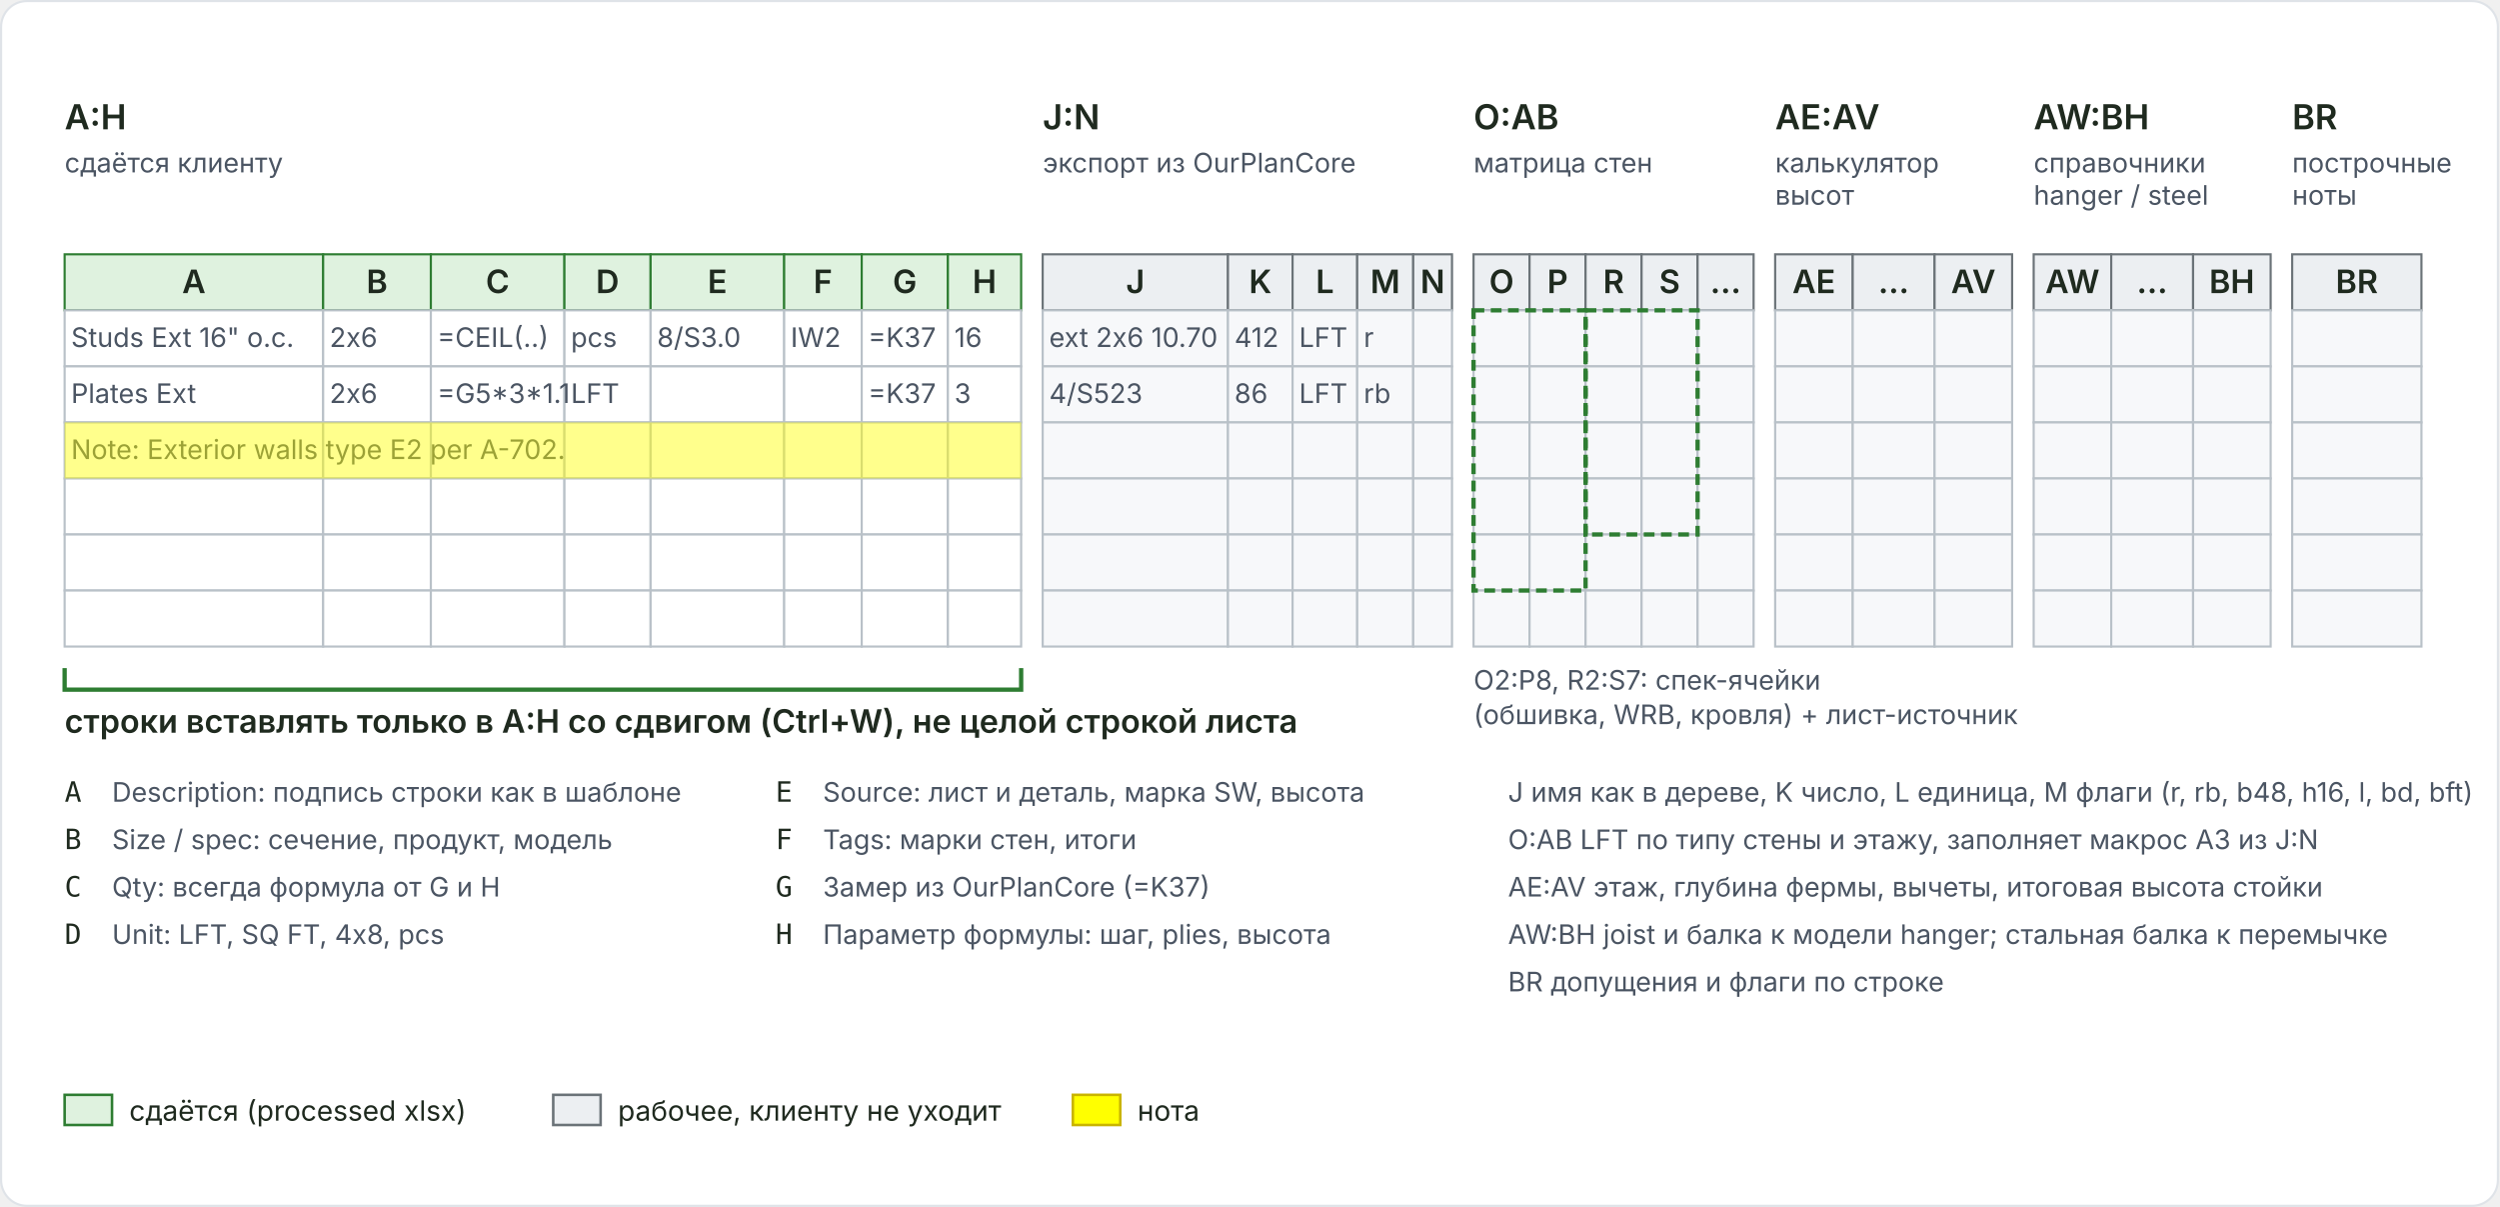
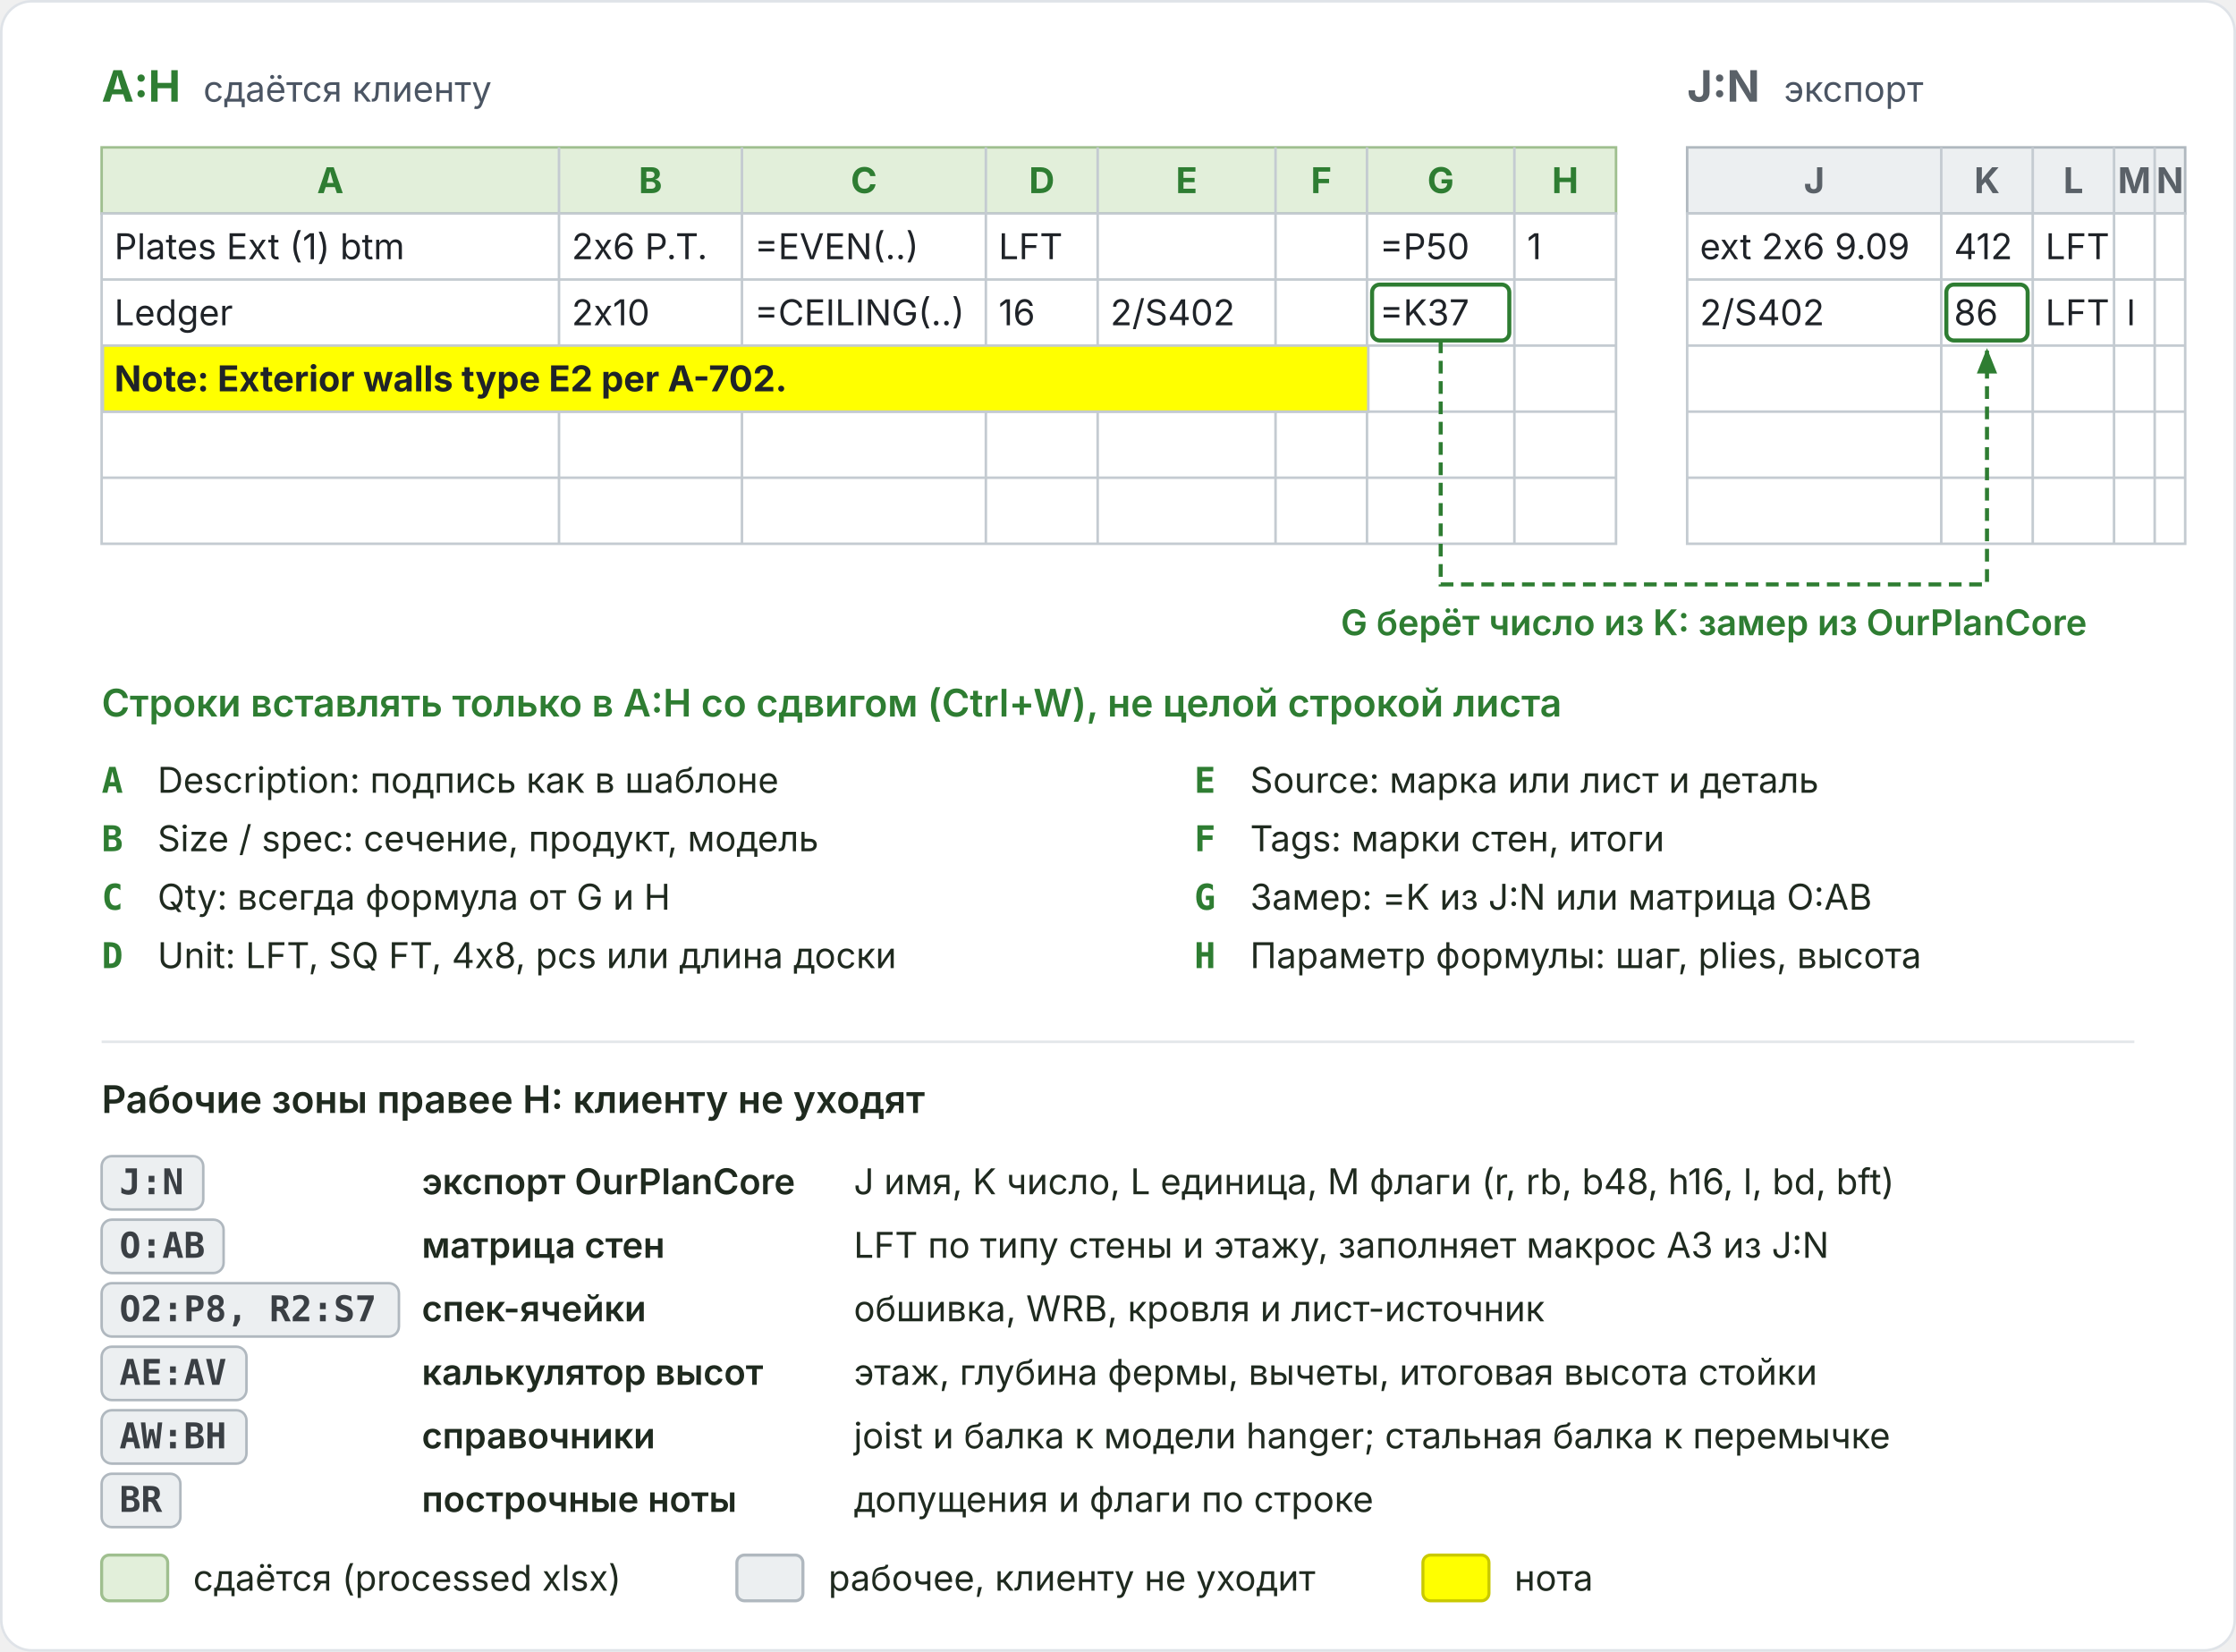
- <svg xmlns="http://www.w3.org/2000/svg" viewBox="0 0 1160 560" role="img" aria-labelledby="t d">
+ <svg xmlns="http://www.w3.org/2000/svg" viewBox="0 0 880 650" role="img" aria-labelledby="t d">
  <defs>
    <marker id="arr" markerWidth="10" markerHeight="10" refX="9" refY="5" orient="auto" markerUnits="userSpaceOnUse">
      <path d="M0,1 L0,9 L10,5 z" fill="#2e7d32" />
    </marker>
-     <marker id="arrInk" markerWidth="10" markerHeight="10" refX="9" refY="5" orient="auto" markerUnits="userSpaceOnUse">
-       <path d="M0,1 L0,9 L10,5 z" fill="#3a3f44" />
-     </marker>
-     <marker id="arrRed" markerWidth="10" markerHeight="10" refX="9" refY="5" orient="auto" markerUnits="userSpaceOnUse">
-       <path d="M0,1 L0,9 L10,5 z" fill="#c62828" />
-     </marker>
-     <marker id="dot" markerWidth="8" markerHeight="8" refX="4" refY="4" markerUnits="userSpaceOnUse">
-       <circle cx="4" cy="4" r="3" fill="#2e7d32" />
-     </marker>
-     <marker id="tick" markerWidth="8" markerHeight="8" refX="4" refY="4" orient="auto" markerUnits="userSpaceOnUse">
-       <path d="M4,0 L4,8" stroke="#3a3f44" stroke-width="1.4" />
-     </marker>
-     <pattern id="wood" width="12" height="12" patternUnits="userSpaceOnUse" patternTransform="rotate(45)">
-       <rect width="12" height="12" fill="#e9d3b0" />
-       <line x1="0" y1="0" x2="0" y2="12" stroke="#8a6a3f" stroke-width="0.9" opacity="0.55" />
-     </pattern>
-     <pattern id="pt" width="12" height="12" patternUnits="userSpaceOnUse" patternTransform="rotate(45)">
-       <rect width="12" height="12" fill="#cfa26a" />
-       <line x1="0" y1="0" x2="0" y2="12" stroke="#6c4b2a" stroke-width="1" opacity="0.6" />
-     </pattern>
-     <pattern id="conc" width="10" height="10" patternUnits="userSpaceOnUse">
-       <rect width="10" height="10" fill="#cfd4d8" />
-       <circle cx="2.5" cy="2.5" r="1" fill="#6b7378" opacity="0.7" />
-       <circle cx="7" cy="6.5" r="1" fill="#6b7378" opacity="0.7" />
-     </pattern>
-     <pattern id="sheath" width="7" height="7" patternUnits="userSpaceOnUse">
-       <rect width="7" height="7" fill="#c9b27c" />
-       <circle cx="2" cy="2" r="0.8" fill="#7a6a3c" opacity="0.6" />
-       <circle cx="5" cy="5" r="0.8" fill="#7a6a3c" opacity="0.6" />
-     </pattern>
-     <pattern id="batt" width="20" height="16" patternUnits="userSpaceOnUse">
-       <rect width="20" height="16" fill="#fdf6e3" />
-       <path d="M0,8 Q5,0 10,8 T20,8" fill="none" stroke="#caa64a" stroke-width="1.2" />
-     </pattern>
-     <pattern id="rigid" width="8" height="8" patternUnits="userSpaceOnUse">
-       <rect width="8" height="8" fill="#fbe9c6" />
-       <path d="M0,8 L8,0" stroke="#d9a441" stroke-width="0.8" />
-     </pattern>
-     <pattern id="cmu" width="40" height="20" patternUnits="userSpaceOnUse">
-       <rect width="40" height="20" fill="#cfd4d8" />
-       <path d="M0,10 H40 M20,0 V10 M0,10 V20 M40,10 V20" stroke="#6b7378" stroke-width="1" fill="none" />
-     </pattern>
-     <pattern id="gyp" width="6" height="6" patternUnits="userSpaceOnUse">
-       <rect width="6" height="6" fill="#eef0f2" />
-     </pattern>
-     <pattern id="endgrain" width="6" height="6" patternUnits="userSpaceOnUse">
-       <rect width="6" height="6" fill="#e9d3b0" />
-       <path d="M0,3 H6" stroke="#8a6a3f" stroke-width="0.7" opacity="0.5" />
-     </pattern>
-     <pattern id="hatchRed" width="8" height="8" patternUnits="userSpaceOnUse" patternTransform="rotate(45)">
-       <rect width="8" height="8" fill="#fff" />
-       <line x1="0" y1="0" x2="0" y2="8" stroke="#c62828" stroke-width="1.2" opacity="0.6" />
-     </pattern>
-     <pattern id="hatchGrey" width="8" height="8" patternUnits="userSpaceOnUse" patternTransform="rotate(45)">
-       <rect width="8" height="8" fill="#f3f4f6" />
-       <line x1="0" y1="0" x2="0" y2="8" stroke="#9aa4ad" stroke-width="1" opacity="0.8" />
-     </pattern>
    <style>
-       .ln{fill:none;stroke:#3a3f44;stroke-width:1.6;stroke-linejoin:round}
-       .thin{fill:none;stroke:#3a3f44;stroke-width:1.1}
-       .lab{font:600 16px Inter, "Segoe UI", Arial, sans-serif;fill:#1f2a1f}
+       .zone{font:700 17px Inter, "Segoe UI", Arial, sans-serif}
+       .note{font:400 14px Inter, "Segoe UI", Arial, sans-serif;fill:#4b5563}
+       .colh{font:700 14px Inter, "Segoe UI", Arial, sans-serif}
+       .cell{font:400 14px Inter, "Segoe UI", Arial, sans-serif;fill:#1f2328}
+       .cellb{font:700 14px Inter, "Segoe UI", Arial, sans-serif;fill:#1f2328}
+       .green{font:600 14px Inter, "Segoe UI", Arial, sans-serif;fill:#2e7d32}
+       .rule{font:600 15px Inter, "Segoe UI", Arial, sans-serif;fill:#2e7d32}
+       .key{font:700 14px "JetBrains Mono", Consolas, monospace;fill:#2e7d32}
+       .code{font:700 14px "JetBrains Mono", Consolas, monospace;fill:#3a3f44}
+       .ink{font:400 14px Inter, "Segoe UI", Arial, sans-serif;fill:#1f2a1f}
      .lab2{font:600 15px Inter, "Segoe UI", Arial, sans-serif;fill:#1f2a1f}
-       .note{font:400 14px Inter, "Segoe UI", Arial, sans-serif;fill:#4b5563}
-       .small{font:400 12.5px Inter, "Segoe UI", Arial, sans-serif;fill:#4b5563}
-       .mono{font:500 14px "JetBrains Mono", Consolas, monospace;fill:#2e7d32}
-       .mono2{font:500 13px "JetBrains Mono", Consolas, monospace;fill:#1f2a1f}
-       .side{font:700 13px Inter, "Segoe UI", Arial, sans-serif;fill:#8a98a5;letter-spacing:1px}
-       .lead{stroke:#2e7d32;stroke-width:1.5;fill:none;marker-end:url(#arr)}
-       .leadInk{stroke:#3a3f44;stroke-width:1.3;fill:none;marker-end:url(#arrInk)}
-       .leadRed{stroke:#c62828;stroke-width:1.5;fill:none;marker-end:url(#arrRed)}
-       .dim{stroke:#3a3f44;stroke-width:1.1;fill:none;marker-start:url(#tick);marker-end:url(#tick)}
-       .dimt{font:500 13px Inter, "Segoe UI", Arial, sans-serif;fill:#1f2a1f}
-       .numc{fill:#2e7d32;stroke:#fff;stroke-width:1.5}
-       .numt{font:700 13px Inter, "Segoe UI", Arial, sans-serif;fill:#fff;text-anchor:middle}
-       .h{font:700 15px Inter, "Segoe UI", Arial, sans-serif;fill:#1f2a1f}
-       .red{font:600 14px Inter, "Segoe UI", Arial, sans-serif;fill:#c62828}
-       .green{font:600 14px Inter, "Segoe UI", Arial, sans-serif;fill:#2e7d32}
-       .cap{font:400 13px Inter, "Segoe UI", Arial, sans-serif;fill:#1f2a1f}
+       .lab3{font:600 14px Inter, "Segoe UI", Arial, sans-serif;fill:#1f2a1f}
    </style>
  </defs>
-   <rect x="0.5" y="0.5" width="1159" height="559" rx="12" fill="#ffffff" stroke="#dfe3e8" />
-   <text class="lab" x="30" y="60" fill="#2e7d32">A:H</text>
-   <text class="small" x="30" y="80">сдаётся клиенту</text>
-   <rect x="30" y="118" width="120" height="26" fill="#dff2df" stroke="#2e7d32" stroke-width="1" />
-   <text class="lab2" x="90" y="136" text-anchor="middle" fill="#2e7d32">A</text>
-   <rect x="150" y="118" width="50" height="26" fill="#dff2df" stroke="#2e7d32" stroke-width="1" />
-   <text class="lab2" x="175" y="136" text-anchor="middle" fill="#2e7d32">B</text>
-   <rect x="200" y="118" width="62" height="26" fill="#dff2df" stroke="#2e7d32" stroke-width="1" />
-   <text class="lab2" x="231" y="136" text-anchor="middle" fill="#2e7d32">C</text>
-   <rect x="262" y="118" width="40" height="26" fill="#dff2df" stroke="#2e7d32" stroke-width="1" />
-   <text class="lab2" x="282" y="136" text-anchor="middle" fill="#2e7d32">D</text>
-   <rect x="302" y="118" width="62" height="26" fill="#dff2df" stroke="#2e7d32" stroke-width="1" />
-   <text class="lab2" x="333" y="136" text-anchor="middle" fill="#2e7d32">E</text>
-   <rect x="364" y="118" width="36" height="26" fill="#dff2df" stroke="#2e7d32" stroke-width="1" />
-   <text class="lab2" x="382" y="136" text-anchor="middle" fill="#2e7d32">F</text>
-   <rect x="400" y="118" width="40" height="26" fill="#dff2df" stroke="#2e7d32" stroke-width="1" />
-   <text class="lab2" x="420" y="136" text-anchor="middle" fill="#2e7d32">G</text>
-   <rect x="440" y="118" width="34" height="26" fill="#dff2df" stroke="#2e7d32" stroke-width="1" />
-   <text class="lab2" x="457" y="136" text-anchor="middle" fill="#2e7d32">H</text>
-   <rect x="30" y="144" width="120" height="26" fill="#fff" stroke="#b9c1c8" stroke-width="1" />
-   <rect x="150" y="144" width="50" height="26" fill="#fff" stroke="#b9c1c8" stroke-width="1" />
-   <rect x="200" y="144" width="62" height="26" fill="#fff" stroke="#b9c1c8" stroke-width="1" />
-   <rect x="262" y="144" width="40" height="26" fill="#fff" stroke="#b9c1c8" stroke-width="1" />
-   <rect x="302" y="144" width="62" height="26" fill="#fff" stroke="#b9c1c8" stroke-width="1" />
-   <rect x="364" y="144" width="36" height="26" fill="#fff" stroke="#b9c1c8" stroke-width="1" />
-   <rect x="400" y="144" width="40" height="26" fill="#fff" stroke="#b9c1c8" stroke-width="1" />
-   <rect x="440" y="144" width="34" height="26" fill="#fff" stroke="#b9c1c8" stroke-width="1" />
-   <rect x="30" y="170" width="120" height="26" fill="#fff" stroke="#b9c1c8" stroke-width="1" />
-   <rect x="150" y="170" width="50" height="26" fill="#fff" stroke="#b9c1c8" stroke-width="1" />
-   <rect x="200" y="170" width="62" height="26" fill="#fff" stroke="#b9c1c8" stroke-width="1" />
-   <rect x="262" y="170" width="40" height="26" fill="#fff" stroke="#b9c1c8" stroke-width="1" />
-   <rect x="302" y="170" width="62" height="26" fill="#fff" stroke="#b9c1c8" stroke-width="1" />
-   <rect x="364" y="170" width="36" height="26" fill="#fff" stroke="#b9c1c8" stroke-width="1" />
-   <rect x="400" y="170" width="40" height="26" fill="#fff" stroke="#b9c1c8" stroke-width="1" />
-   <rect x="440" y="170" width="34" height="26" fill="#fff" stroke="#b9c1c8" stroke-width="1" />
-   <rect x="30" y="196" width="120" height="26" fill="#fff" stroke="#b9c1c8" stroke-width="1" />
-   <rect x="150" y="196" width="50" height="26" fill="#fff" stroke="#b9c1c8" stroke-width="1" />
-   <rect x="200" y="196" width="62" height="26" fill="#fff" stroke="#b9c1c8" stroke-width="1" />
-   <rect x="262" y="196" width="40" height="26" fill="#fff" stroke="#b9c1c8" stroke-width="1" />
-   <rect x="302" y="196" width="62" height="26" fill="#fff" stroke="#b9c1c8" stroke-width="1" />
-   <rect x="364" y="196" width="36" height="26" fill="#fff" stroke="#b9c1c8" stroke-width="1" />
-   <rect x="400" y="196" width="40" height="26" fill="#fff" stroke="#b9c1c8" stroke-width="1" />
-   <rect x="440" y="196" width="34" height="26" fill="#fff" stroke="#b9c1c8" stroke-width="1" />
-   <rect x="30" y="222" width="120" height="26" fill="#fff" stroke="#b9c1c8" stroke-width="1" />
-   <rect x="150" y="222" width="50" height="26" fill="#fff" stroke="#b9c1c8" stroke-width="1" />
-   <rect x="200" y="222" width="62" height="26" fill="#fff" stroke="#b9c1c8" stroke-width="1" />
-   <rect x="262" y="222" width="40" height="26" fill="#fff" stroke="#b9c1c8" stroke-width="1" />
-   <rect x="302" y="222" width="62" height="26" fill="#fff" stroke="#b9c1c8" stroke-width="1" />
-   <rect x="364" y="222" width="36" height="26" fill="#fff" stroke="#b9c1c8" stroke-width="1" />
-   <rect x="400" y="222" width="40" height="26" fill="#fff" stroke="#b9c1c8" stroke-width="1" />
-   <rect x="440" y="222" width="34" height="26" fill="#fff" stroke="#b9c1c8" stroke-width="1" />
-   <rect x="30" y="248" width="120" height="26" fill="#fff" stroke="#b9c1c8" stroke-width="1" />
-   <rect x="150" y="248" width="50" height="26" fill="#fff" stroke="#b9c1c8" stroke-width="1" />
-   <rect x="200" y="248" width="62" height="26" fill="#fff" stroke="#b9c1c8" stroke-width="1" />
-   <rect x="262" y="248" width="40" height="26" fill="#fff" stroke="#b9c1c8" stroke-width="1" />
-   <rect x="302" y="248" width="62" height="26" fill="#fff" stroke="#b9c1c8" stroke-width="1" />
-   <rect x="364" y="248" width="36" height="26" fill="#fff" stroke="#b9c1c8" stroke-width="1" />
-   <rect x="400" y="248" width="40" height="26" fill="#fff" stroke="#b9c1c8" stroke-width="1" />
-   <rect x="440" y="248" width="34" height="26" fill="#fff" stroke="#b9c1c8" stroke-width="1" />
-   <rect x="30" y="274" width="120" height="26" fill="#fff" stroke="#b9c1c8" stroke-width="1" />
-   <rect x="150" y="274" width="50" height="26" fill="#fff" stroke="#b9c1c8" stroke-width="1" />
-   <rect x="200" y="274" width="62" height="26" fill="#fff" stroke="#b9c1c8" stroke-width="1" />
-   <rect x="262" y="274" width="40" height="26" fill="#fff" stroke="#b9c1c8" stroke-width="1" />
-   <rect x="302" y="274" width="62" height="26" fill="#fff" stroke="#b9c1c8" stroke-width="1" />
-   <rect x="364" y="274" width="36" height="26" fill="#fff" stroke="#b9c1c8" stroke-width="1" />
-   <rect x="400" y="274" width="40" height="26" fill="#fff" stroke="#b9c1c8" stroke-width="1" />
-   <rect x="440" y="274" width="34" height="26" fill="#fff" stroke="#b9c1c8" stroke-width="1" />
-   <text class="lab" x="484" y="60" fill="#6b7378">J:N</text>
-   <text class="small" x="484" y="80">экспорт из OurPlanCore</text>
-   <rect x="484" y="118" width="86" height="26" fill="#eceff2" stroke="#6b7378" stroke-width="1" />
-   <text class="lab2" x="527" y="136" text-anchor="middle" fill="#6b7378">J</text>
-   <rect x="570" y="118" width="30" height="26" fill="#eceff2" stroke="#6b7378" stroke-width="1" />
-   <text class="lab2" x="585" y="136" text-anchor="middle" fill="#6b7378">K</text>
-   <rect x="600" y="118" width="30" height="26" fill="#eceff2" stroke="#6b7378" stroke-width="1" />
-   <text class="lab2" x="615" y="136" text-anchor="middle" fill="#6b7378">L</text>
-   <rect x="630" y="118" width="26" height="26" fill="#eceff2" stroke="#6b7378" stroke-width="1" />
-   <text class="lab2" x="643" y="136" text-anchor="middle" fill="#6b7378">M</text>
-   <rect x="656" y="118" width="18" height="26" fill="#eceff2" stroke="#6b7378" stroke-width="1" />
-   <text class="lab2" x="665" y="136" text-anchor="middle" fill="#6b7378">N</text>
-   <rect x="484" y="144" width="86" height="26" fill="#f7f8fa" stroke="#b9c1c8" stroke-width="1" />
-   <rect x="570" y="144" width="30" height="26" fill="#f7f8fa" stroke="#b9c1c8" stroke-width="1" />
-   <rect x="600" y="144" width="30" height="26" fill="#f7f8fa" stroke="#b9c1c8" stroke-width="1" />
-   <rect x="630" y="144" width="26" height="26" fill="#f7f8fa" stroke="#b9c1c8" stroke-width="1" />
-   <rect x="656" y="144" width="18" height="26" fill="#f7f8fa" stroke="#b9c1c8" stroke-width="1" />
-   <rect x="484" y="170" width="86" height="26" fill="#f7f8fa" stroke="#b9c1c8" stroke-width="1" />
-   <rect x="570" y="170" width="30" height="26" fill="#f7f8fa" stroke="#b9c1c8" stroke-width="1" />
-   <rect x="600" y="170" width="30" height="26" fill="#f7f8fa" stroke="#b9c1c8" stroke-width="1" />
-   <rect x="630" y="170" width="26" height="26" fill="#f7f8fa" stroke="#b9c1c8" stroke-width="1" />
-   <rect x="656" y="170" width="18" height="26" fill="#f7f8fa" stroke="#b9c1c8" stroke-width="1" />
-   <rect x="484" y="196" width="86" height="26" fill="#f7f8fa" stroke="#b9c1c8" stroke-width="1" />
-   <rect x="570" y="196" width="30" height="26" fill="#f7f8fa" stroke="#b9c1c8" stroke-width="1" />
-   <rect x="600" y="196" width="30" height="26" fill="#f7f8fa" stroke="#b9c1c8" stroke-width="1" />
-   <rect x="630" y="196" width="26" height="26" fill="#f7f8fa" stroke="#b9c1c8" stroke-width="1" />
-   <rect x="656" y="196" width="18" height="26" fill="#f7f8fa" stroke="#b9c1c8" stroke-width="1" />
-   <rect x="484" y="222" width="86" height="26" fill="#f7f8fa" stroke="#b9c1c8" stroke-width="1" />
-   <rect x="570" y="222" width="30" height="26" fill="#f7f8fa" stroke="#b9c1c8" stroke-width="1" />
-   <rect x="600" y="222" width="30" height="26" fill="#f7f8fa" stroke="#b9c1c8" stroke-width="1" />
-   <rect x="630" y="222" width="26" height="26" fill="#f7f8fa" stroke="#b9c1c8" stroke-width="1" />
-   <rect x="656" y="222" width="18" height="26" fill="#f7f8fa" stroke="#b9c1c8" stroke-width="1" />
-   <rect x="484" y="248" width="86" height="26" fill="#f7f8fa" stroke="#b9c1c8" stroke-width="1" />
-   <rect x="570" y="248" width="30" height="26" fill="#f7f8fa" stroke="#b9c1c8" stroke-width="1" />
-   <rect x="600" y="248" width="30" height="26" fill="#f7f8fa" stroke="#b9c1c8" stroke-width="1" />
-   <rect x="630" y="248" width="26" height="26" fill="#f7f8fa" stroke="#b9c1c8" stroke-width="1" />
-   <rect x="656" y="248" width="18" height="26" fill="#f7f8fa" stroke="#b9c1c8" stroke-width="1" />
-   <rect x="484" y="274" width="86" height="26" fill="#f7f8fa" stroke="#b9c1c8" stroke-width="1" />
-   <rect x="570" y="274" width="30" height="26" fill="#f7f8fa" stroke="#b9c1c8" stroke-width="1" />
-   <rect x="600" y="274" width="30" height="26" fill="#f7f8fa" stroke="#b9c1c8" stroke-width="1" />
-   <rect x="630" y="274" width="26" height="26" fill="#f7f8fa" stroke="#b9c1c8" stroke-width="1" />
-   <rect x="656" y="274" width="18" height="26" fill="#f7f8fa" stroke="#b9c1c8" stroke-width="1" />
-   <text class="lab" x="684" y="60" fill="#6b7378">O:AB</text>
-   <text class="small" x="684" y="80">матрица стен</text>
-   <rect x="684" y="118" width="26" height="26" fill="#eceff2" stroke="#6b7378" stroke-width="1" />
-   <text class="lab2" x="697" y="136" text-anchor="middle" fill="#6b7378">O</text>
-   <rect x="710" y="118" width="26" height="26" fill="#eceff2" stroke="#6b7378" stroke-width="1" />
-   <text class="lab2" x="723" y="136" text-anchor="middle" fill="#6b7378">P</text>
-   <rect x="736" y="118" width="26" height="26" fill="#eceff2" stroke="#6b7378" stroke-width="1" />
-   <text class="lab2" x="749" y="136" text-anchor="middle" fill="#6b7378">R</text>
-   <rect x="762" y="118" width="26" height="26" fill="#eceff2" stroke="#6b7378" stroke-width="1" />
-   <text class="lab2" x="775" y="136" text-anchor="middle" fill="#6b7378">S</text>
-   <rect x="788" y="118" width="26" height="26" fill="#eceff2" stroke="#6b7378" stroke-width="1" />
-   <text class="lab2" x="801" y="136" text-anchor="middle" fill="#6b7378">...</text>
-   <rect x="684" y="144" width="26" height="26" fill="#f7f8fa" stroke="#b9c1c8" stroke-width="1" />
-   <rect x="710" y="144" width="26" height="26" fill="#f7f8fa" stroke="#b9c1c8" stroke-width="1" />
-   <rect x="736" y="144" width="26" height="26" fill="#f7f8fa" stroke="#b9c1c8" stroke-width="1" />
-   <rect x="762" y="144" width="26" height="26" fill="#f7f8fa" stroke="#b9c1c8" stroke-width="1" />
-   <rect x="788" y="144" width="26" height="26" fill="#f7f8fa" stroke="#b9c1c8" stroke-width="1" />
-   <rect x="684" y="170" width="26" height="26" fill="#f7f8fa" stroke="#b9c1c8" stroke-width="1" />
-   <rect x="710" y="170" width="26" height="26" fill="#f7f8fa" stroke="#b9c1c8" stroke-width="1" />
-   <rect x="736" y="170" width="26" height="26" fill="#f7f8fa" stroke="#b9c1c8" stroke-width="1" />
-   <rect x="762" y="170" width="26" height="26" fill="#f7f8fa" stroke="#b9c1c8" stroke-width="1" />
-   <rect x="788" y="170" width="26" height="26" fill="#f7f8fa" stroke="#b9c1c8" stroke-width="1" />
-   <rect x="684" y="196" width="26" height="26" fill="#f7f8fa" stroke="#b9c1c8" stroke-width="1" />
-   <rect x="710" y="196" width="26" height="26" fill="#f7f8fa" stroke="#b9c1c8" stroke-width="1" />
-   <rect x="736" y="196" width="26" height="26" fill="#f7f8fa" stroke="#b9c1c8" stroke-width="1" />
-   <rect x="762" y="196" width="26" height="26" fill="#f7f8fa" stroke="#b9c1c8" stroke-width="1" />
-   <rect x="788" y="196" width="26" height="26" fill="#f7f8fa" stroke="#b9c1c8" stroke-width="1" />
-   <rect x="684" y="222" width="26" height="26" fill="#f7f8fa" stroke="#b9c1c8" stroke-width="1" />
-   <rect x="710" y="222" width="26" height="26" fill="#f7f8fa" stroke="#b9c1c8" stroke-width="1" />
-   <rect x="736" y="222" width="26" height="26" fill="#f7f8fa" stroke="#b9c1c8" stroke-width="1" />
-   <rect x="762" y="222" width="26" height="26" fill="#f7f8fa" stroke="#b9c1c8" stroke-width="1" />
-   <rect x="788" y="222" width="26" height="26" fill="#f7f8fa" stroke="#b9c1c8" stroke-width="1" />
-   <rect x="684" y="248" width="26" height="26" fill="#f7f8fa" stroke="#b9c1c8" stroke-width="1" />
-   <rect x="710" y="248" width="26" height="26" fill="#f7f8fa" stroke="#b9c1c8" stroke-width="1" />
-   <rect x="736" y="248" width="26" height="26" fill="#f7f8fa" stroke="#b9c1c8" stroke-width="1" />
-   <rect x="762" y="248" width="26" height="26" fill="#f7f8fa" stroke="#b9c1c8" stroke-width="1" />
-   <rect x="788" y="248" width="26" height="26" fill="#f7f8fa" stroke="#b9c1c8" stroke-width="1" />
-   <rect x="684" y="274" width="26" height="26" fill="#f7f8fa" stroke="#b9c1c8" stroke-width="1" />
-   <rect x="710" y="274" width="26" height="26" fill="#f7f8fa" stroke="#b9c1c8" stroke-width="1" />
-   <rect x="736" y="274" width="26" height="26" fill="#f7f8fa" stroke="#b9c1c8" stroke-width="1" />
-   <rect x="762" y="274" width="26" height="26" fill="#f7f8fa" stroke="#b9c1c8" stroke-width="1" />
-   <rect x="788" y="274" width="26" height="26" fill="#f7f8fa" stroke="#b9c1c8" stroke-width="1" />
-   <text class="lab" x="824" y="60" fill="#6b7378">AE:AV</text>
-   <text class="small" x="824" y="80">калькулятор</text>
-   <text class="small" x="824" y="95">высот</text>
-   <rect x="824" y="118" width="36" height="26" fill="#eceff2" stroke="#6b7378" stroke-width="1" />
-   <text class="lab2" x="842" y="136" text-anchor="middle" fill="#6b7378">AE</text>
-   <rect x="860" y="118" width="38" height="26" fill="#eceff2" stroke="#6b7378" stroke-width="1" />
-   <text class="lab2" x="879" y="136" text-anchor="middle" fill="#6b7378">...</text>
-   <rect x="898" y="118" width="36" height="26" fill="#eceff2" stroke="#6b7378" stroke-width="1" />
-   <text class="lab2" x="916" y="136" text-anchor="middle" fill="#6b7378">AV</text>
-   <rect x="824" y="144" width="36" height="26" fill="#f7f8fa" stroke="#b9c1c8" stroke-width="1" />
-   <rect x="860" y="144" width="38" height="26" fill="#f7f8fa" stroke="#b9c1c8" stroke-width="1" />
-   <rect x="898" y="144" width="36" height="26" fill="#f7f8fa" stroke="#b9c1c8" stroke-width="1" />
-   <rect x="824" y="170" width="36" height="26" fill="#f7f8fa" stroke="#b9c1c8" stroke-width="1" />
-   <rect x="860" y="170" width="38" height="26" fill="#f7f8fa" stroke="#b9c1c8" stroke-width="1" />
-   <rect x="898" y="170" width="36" height="26" fill="#f7f8fa" stroke="#b9c1c8" stroke-width="1" />
-   <rect x="824" y="196" width="36" height="26" fill="#f7f8fa" stroke="#b9c1c8" stroke-width="1" />
-   <rect x="860" y="196" width="38" height="26" fill="#f7f8fa" stroke="#b9c1c8" stroke-width="1" />
-   <rect x="898" y="196" width="36" height="26" fill="#f7f8fa" stroke="#b9c1c8" stroke-width="1" />
-   <rect x="824" y="222" width="36" height="26" fill="#f7f8fa" stroke="#b9c1c8" stroke-width="1" />
-   <rect x="860" y="222" width="38" height="26" fill="#f7f8fa" stroke="#b9c1c8" stroke-width="1" />
-   <rect x="898" y="222" width="36" height="26" fill="#f7f8fa" stroke="#b9c1c8" stroke-width="1" />
-   <rect x="824" y="248" width="36" height="26" fill="#f7f8fa" stroke="#b9c1c8" stroke-width="1" />
-   <rect x="860" y="248" width="38" height="26" fill="#f7f8fa" stroke="#b9c1c8" stroke-width="1" />
-   <rect x="898" y="248" width="36" height="26" fill="#f7f8fa" stroke="#b9c1c8" stroke-width="1" />
-   <rect x="824" y="274" width="36" height="26" fill="#f7f8fa" stroke="#b9c1c8" stroke-width="1" />
-   <rect x="860" y="274" width="38" height="26" fill="#f7f8fa" stroke="#b9c1c8" stroke-width="1" />
-   <rect x="898" y="274" width="36" height="26" fill="#f7f8fa" stroke="#b9c1c8" stroke-width="1" />
-   <text class="lab" x="944" y="60" fill="#6b7378">AW:BH</text>
-   <text class="small" x="944" y="80">справочники</text>
-   <text class="small" x="944" y="95">hanger / steel</text>
-   <rect x="944" y="118" width="36" height="26" fill="#eceff2" stroke="#6b7378" stroke-width="1" />
-   <text class="lab2" x="962" y="136" text-anchor="middle" fill="#6b7378">AW</text>
-   <rect x="980" y="118" width="38" height="26" fill="#eceff2" stroke="#6b7378" stroke-width="1" />
-   <text class="lab2" x="999" y="136" text-anchor="middle" fill="#6b7378">...</text>
-   <rect x="1018" y="118" width="36" height="26" fill="#eceff2" stroke="#6b7378" stroke-width="1" />
-   <text class="lab2" x="1036" y="136" text-anchor="middle" fill="#6b7378">BH</text>
-   <rect x="944" y="144" width="36" height="26" fill="#f7f8fa" stroke="#b9c1c8" stroke-width="1" />
-   <rect x="980" y="144" width="38" height="26" fill="#f7f8fa" stroke="#b9c1c8" stroke-width="1" />
-   <rect x="1018" y="144" width="36" height="26" fill="#f7f8fa" stroke="#b9c1c8" stroke-width="1" />
-   <rect x="944" y="170" width="36" height="26" fill="#f7f8fa" stroke="#b9c1c8" stroke-width="1" />
-   <rect x="980" y="170" width="38" height="26" fill="#f7f8fa" stroke="#b9c1c8" stroke-width="1" />
-   <rect x="1018" y="170" width="36" height="26" fill="#f7f8fa" stroke="#b9c1c8" stroke-width="1" />
-   <rect x="944" y="196" width="36" height="26" fill="#f7f8fa" stroke="#b9c1c8" stroke-width="1" />
-   <rect x="980" y="196" width="38" height="26" fill="#f7f8fa" stroke="#b9c1c8" stroke-width="1" />
-   <rect x="1018" y="196" width="36" height="26" fill="#f7f8fa" stroke="#b9c1c8" stroke-width="1" />
-   <rect x="944" y="222" width="36" height="26" fill="#f7f8fa" stroke="#b9c1c8" stroke-width="1" />
-   <rect x="980" y="222" width="38" height="26" fill="#f7f8fa" stroke="#b9c1c8" stroke-width="1" />
-   <rect x="1018" y="222" width="36" height="26" fill="#f7f8fa" stroke="#b9c1c8" stroke-width="1" />
-   <rect x="944" y="248" width="36" height="26" fill="#f7f8fa" stroke="#b9c1c8" stroke-width="1" />
-   <rect x="980" y="248" width="38" height="26" fill="#f7f8fa" stroke="#b9c1c8" stroke-width="1" />
-   <rect x="1018" y="248" width="36" height="26" fill="#f7f8fa" stroke="#b9c1c8" stroke-width="1" />
-   <rect x="944" y="274" width="36" height="26" fill="#f7f8fa" stroke="#b9c1c8" stroke-width="1" />
-   <rect x="980" y="274" width="38" height="26" fill="#f7f8fa" stroke="#b9c1c8" stroke-width="1" />
-   <rect x="1018" y="274" width="36" height="26" fill="#f7f8fa" stroke="#b9c1c8" stroke-width="1" />
-   <text class="lab" x="1064" y="60" fill="#6b7378">BR</text>
-   <text class="small" x="1064" y="80">построчные</text>
-   <text class="small" x="1064" y="95">ноты</text>
-   <rect x="1064" y="118" width="60" height="26" fill="#eceff2" stroke="#6b7378" stroke-width="1" />
-   <text class="lab2" x="1094" y="136" text-anchor="middle" fill="#6b7378">BR</text>
-   <rect x="1064" y="144" width="60" height="26" fill="#f7f8fa" stroke="#b9c1c8" stroke-width="1" />
-   <rect x="1064" y="170" width="60" height="26" fill="#f7f8fa" stroke="#b9c1c8" stroke-width="1" />
-   <rect x="1064" y="196" width="60" height="26" fill="#f7f8fa" stroke="#b9c1c8" stroke-width="1" />
-   <rect x="1064" y="222" width="60" height="26" fill="#f7f8fa" stroke="#b9c1c8" stroke-width="1" />
-   <rect x="1064" y="248" width="60" height="26" fill="#f7f8fa" stroke="#b9c1c8" stroke-width="1" />
-   <rect x="1064" y="274" width="60" height="26" fill="#f7f8fa" stroke="#b9c1c8" stroke-width="1" />
-   <text class="small" x="33" y="161">Studs Ext 16" o.c.</text>
-   <text class="small" x="33" y="187">Plates Ext</text>
-   <text class="small" x="153" y="161">2x6</text>
-   <text class="small" x="153" y="187">2x6</text>
-   <text class="small" x="203" y="161">=CEIL(..)</text>
-   <text class="small" x="203" y="187">=G5*3*1.1</text>
-   <text class="small" x="265" y="161">pcs</text>
-   <text class="small" x="265" y="187">LFT</text>
-   <text class="small" x="305" y="161">8/S3.0</text>
-   <text class="small" x="305" y="187" />
-   <text class="small" x="367" y="161">IW2</text>
-   <text class="small" x="367" y="187" />
-   <text class="small" x="403" y="161">=K37</text>
-   <text class="small" x="403" y="187">=K37</text>
-   <text class="small" x="443" y="161">16</text>
-   <text class="small" x="443" y="187">3</text>
-   <text class="small" x="33" y="213" fill="#c62828" font-weight="700">Note: Exterior walls type E2 per A-702.</text>
-   <rect x="30" y="196" width="444" height="26" fill="#FFFF00" opacity="0.45" />
-   <text class="small" x="487" y="161">ext 2x6 10.70</text>
-   <text class="small" x="573" y="161">412</text>
-   <text class="small" x="603" y="161">LFT</text>
-   <text class="small" x="633" y="161">r</text>
-   <text class="small" x="659" y="161" />
-   <text class="small" x="487" y="187">4/S523</text>
-   <text class="small" x="573" y="187">86</text>
-   <text class="small" x="603" y="187">LFT</text>
-   <text class="small" x="633" y="187">rb</text>
-   <text class="small" x="659" y="187" />
-   <rect x="684" y="144" width="52" height="130" fill="none" stroke="#2e7d32" stroke-width="2" stroke-dasharray="5 3" />
-   <rect x="736" y="144" width="52" height="104" fill="none" stroke="#2e7d32" stroke-width="2" stroke-dasharray="5 3" />
-   <text class="small" x="684" y="320" fill="#2e7d32" font-weight="600">O2:P8, R2:S7: спек-ячейки</text>
-   <text class="small" x="684" y="336">(обшивка, WRB, кровля) + лист-источник</text>
-   <path d="M30,310 v10 H474 v-10" fill="none" stroke="#2e7d32" stroke-width="2" />
-   <text class="lab2" x="30" y="340" fill="#2e7d32">строки вставлять только в A:H со сдвигом (Ctrl+W), не целой строкой листа</text>
-   <text class="mono2" x="30" y="372" fill="#2e7d32" font-weight="700">A</text>
-   <text class="small" x="52" y="372">Description: подпись строки как в шаблоне</text>
-   <text class="mono2" x="30" y="394" fill="#2e7d32" font-weight="700">B</text>
-   <text class="small" x="52" y="394">Size / spec: сечение, продукт, модель</text>
-   <text class="mono2" x="30" y="416" fill="#2e7d32" font-weight="700">C</text>
-   <text class="small" x="52" y="416">Qty: всегда формула от G и H</text>
-   <text class="mono2" x="30" y="438" fill="#2e7d32" font-weight="700">D</text>
-   <text class="small" x="52" y="438">Unit: LFT, SQ FT, 4x8, pcs</text>
-   <text class="mono2" x="360" y="372" fill="#2e7d32" font-weight="700">E</text>
-   <text class="small" x="382" y="372">Source: лист и деталь, марка SW, высота</text>
-   <text class="mono2" x="360" y="394" fill="#2e7d32" font-weight="700">F</text>
-   <text class="small" x="382" y="394">Tags: марки стен, итоги</text>
-   <text class="mono2" x="360" y="416" fill="#2e7d32" font-weight="700">G</text>
-   <text class="small" x="382" y="416">Замер из OurPlanCore (=K37)</text>
-   <text class="mono2" x="360" y="438" fill="#2e7d32" font-weight="700">H</text>
-   <text class="small" x="382" y="438">Параметр формулы: шаг, plies, высота</text>
-   <text class="small" x="700" y="372">J имя как в дереве, K число, L единица, M флаги (r, rb, b48, h16, l, bd, bft)</text>
-   <text class="small" x="700" y="394">O:AB LFT по типу стены и этажу, заполняет макрос A3 из J:N</text>
-   <text class="small" x="700" y="416">AE:AV этаж, глубина фермы, вычеты, итоговая высота стойки</text>
-   <text class="small" x="700" y="438">AW:BH joist и балка к модели hanger; стальная балка к перемычке</text>
-   <text class="small" x="700" y="460">BR допущения и флаги по строке</text>
-   <rect x="30" y="508" width="22" height="14" fill="#dff2df" stroke="#2e7d32" stroke-width="1.2" />
-   <text class="cap" x="60" y="520">сдаётся (processed xlsx)</text>
-   <rect x="256.8" y="508" width="22" height="14" fill="#eceff2" stroke="#6b7378" stroke-width="1.2" />
-   <text class="cap" x="286.8" y="520">рабочее, клиенту не уходит</text>
-   <rect x="498.0" y="508" width="22" height="14" fill="#FFFF00" stroke="#c9b400" stroke-width="1.2" />
-   <text class="cap" x="528" y="520">нота</text>
+   <rect x="0.5" y="0.5" width="879" height="649" rx="12" fill="#ffffff" stroke="#dfe3e8" />
+   <text class="zone" x="40" y="40" fill="#2e7d32">A:H</text>
+   <text class="note" x="80" y="40">сдаётся клиенту</text>
+   <text class="zone" x="664" y="40" fill="#5a6168">J:N</text>
+   <text class="note" x="702" y="40">экспорт</text>
+   <rect x="40" y="58" width="596" height="26" fill="#e2efda" stroke="#9fbf8f" stroke-width="1" />
+   <text class="colh" x="130.0" y="76" text-anchor="middle" fill="#2e7d32">A</text>
+   <text class="colh" x="256.0" y="76" text-anchor="middle" fill="#2e7d32">B</text>
+   <text class="colh" x="340.0" y="76" text-anchor="middle" fill="#2e7d32">C</text>
+   <text class="colh" x="410.0" y="76" text-anchor="middle" fill="#2e7d32">D</text>
+   <text class="colh" x="467.0" y="76" text-anchor="middle" fill="#2e7d32">E</text>
+   <text class="colh" x="520.0" y="76" text-anchor="middle" fill="#2e7d32">F</text>
+   <text class="colh" x="567.0" y="76" text-anchor="middle" fill="#2e7d32">G</text>
+   <text class="colh" x="616.0" y="76" text-anchor="middle" fill="#2e7d32">H</text>
+   <rect x="40" y="84" width="596" height="130" fill="#fff" stroke="#c4cbd1" stroke-width="1" />
+   <text class="cell" x="45" y="102">Plates Ext (1) btm</text>
+   <text class="cell" x="225" y="102">2x6 P.T.</text>
+   <text class="cell" x="297" y="102">=EVEN(..)</text>
+   <text class="cell" x="393" y="102">LFT</text>
+   <text class="cell" x="543" y="102">=P50</text>
+   <text class="cell" x="601" y="102">1</text>
+   <text class="cell" x="45" y="128">Ledger</text>
+   <text class="cell" x="225" y="128">2x10</text>
+   <text class="cell" x="297" y="128">=CEILING(..)</text>
+   <text class="cell" x="393" y="128">16</text>
+   <text class="cell" x="437" y="128">2/S402</text>
+   <text class="cell" x="543" y="128">=K37</text>
+   <line x1="220" y1="58" x2="220" y2="214" stroke="#c4cbd1" stroke-width="1" />
+   <line x1="292" y1="58" x2="292" y2="214" stroke="#c4cbd1" stroke-width="1" />
+   <line x1="388" y1="58" x2="388" y2="214" stroke="#c4cbd1" stroke-width="1" />
+   <line x1="432" y1="58" x2="432" y2="214" stroke="#c4cbd1" stroke-width="1" />
+   <line x1="502" y1="58" x2="502" y2="214" stroke="#c4cbd1" stroke-width="1" />
+   <line x1="538" y1="58" x2="538" y2="214" stroke="#c4cbd1" stroke-width="1" />
+   <line x1="596" y1="58" x2="596" y2="214" stroke="#c4cbd1" stroke-width="1" />
+   <line x1="40" y1="110" x2="636" y2="110" stroke="#c4cbd1" stroke-width="1" />
+   <line x1="40" y1="136" x2="636" y2="136" stroke="#c4cbd1" stroke-width="1" />
+   <line x1="40" y1="162" x2="636" y2="162" stroke="#c4cbd1" stroke-width="1" />
+   <line x1="40" y1="188" x2="636" y2="188" stroke="#c4cbd1" stroke-width="1" />
+   <rect x="40.5" y="136" width="498" height="26" fill="#ffff00" stroke="#c4cbd1" stroke-width="1" />
+   <text class="cellb" x="45" y="154">Note: Exterior walls type E2 per A-702.</text>
+   <rect x="664" y="58" width="196" height="26" fill="#eceff1" stroke="#b0b8bf" stroke-width="1" />
+   <text class="colh" x="714.0" y="76" text-anchor="middle" fill="#5a6168">J</text>
+   <text class="colh" x="782.0" y="76" text-anchor="middle" fill="#5a6168">K</text>
+   <text class="colh" x="816.0" y="76" text-anchor="middle" fill="#5a6168">L</text>
+   <text class="colh" x="840.0" y="76" text-anchor="middle" fill="#5a6168">M</text>
+   <text class="colh" x="854.0" y="76" text-anchor="middle" fill="#5a6168">N</text>
+   <rect x="664" y="84" width="196" height="130" fill="#fff" stroke="#c4cbd1" stroke-width="1" />
+   <text class="cell" x="669" y="102">ext 2x6 9.09</text>
+   <text class="cell" x="769" y="102">412</text>
+   <text class="cell" x="805" y="102">LFT</text>
+   <text class="cell" x="669" y="128">2/S402</text>
+   <text class="cell" x="769" y="128">86</text>
+   <text class="cell" x="805" y="128">LFT</text>
+   <text class="cell" x="837" y="128">l</text>
+   <line x1="764" y1="58" x2="764" y2="214" stroke="#c4cbd1" stroke-width="1" />
+   <line x1="800" y1="58" x2="800" y2="214" stroke="#c4cbd1" stroke-width="1" />
+   <line x1="832" y1="58" x2="832" y2="214" stroke="#c4cbd1" stroke-width="1" />
+   <line x1="848" y1="58" x2="848" y2="214" stroke="#c4cbd1" stroke-width="1" />
+   <line x1="664" y1="110" x2="860" y2="110" stroke="#c4cbd1" stroke-width="1" />
+   <line x1="664" y1="136" x2="860" y2="136" stroke="#c4cbd1" stroke-width="1" />
+   <line x1="664" y1="162" x2="860" y2="162" stroke="#c4cbd1" stroke-width="1" />
+   <line x1="664" y1="188" x2="860" y2="188" stroke="#c4cbd1" stroke-width="1" />
+   <path d="M567.0,134 V230 H782.0 V138" fill="none" stroke="#2e7d32" stroke-width="1.6" stroke-dasharray="5 3" marker-end="url(#arr)" />
+   <rect x="540" y="112" width="54" height="22" rx="3" fill="none" stroke="#2e7d32" stroke-width="1.6" />
+   <rect x="766" y="112" width="32" height="22" rx="3" fill="none" stroke="#2e7d32" stroke-width="1.6" />
+   <text class="green" x="674.5" y="250" text-anchor="middle">G берёт число из K: замер из OurPlanCore</text>
+   <text class="rule" x="40" y="282">Строки вставлять только в A:H со сдвигом (Ctrl+W), не целой строкой листа</text>
+   <text class="key" x="40" y="312">A</text>
+   <text class="ink" x="62" y="312">Description: подпись как в шаблоне</text>
+   <text class="key" x="40" y="335">B</text>
+   <text class="ink" x="62" y="335">Size / spec: сечение, продукт, модель</text>
+   <text class="key" x="40" y="358">C</text>
+   <text class="ink" x="62" y="358">Qty: всегда формула от G и H</text>
+   <text class="key" x="40" y="381">D</text>
+   <text class="ink" x="62" y="381">Unit: LFT, SQ FT, 4x8, pcs или длина доски</text>
+   <text class="key" x="470" y="312">E</text>
+   <text class="ink" x="492" y="312">Source: марка или лист и деталь</text>
+   <text class="key" x="470" y="335">F</text>
+   <text class="ink" x="492" y="335">Tags: марки стен, итоги</text>
+   <text class="key" x="470" y="358">G</text>
+   <text class="ink" x="492" y="358">Замер: =K из J:N или матрица O:AB</text>
+   <text class="key" x="470" y="381">H</text>
+   <text class="ink" x="492" y="381">Параметр формулы: шаг, plies, высота</text>
+   <line x1="40" y1="410" x2="840" y2="410" stroke="#e3e7ea" stroke-width="1" />
+   <text class="lab2" x="40" y="438">Рабочие зоны правее H: клиенту не уходят</text>
+   <rect x="40" y="455" width="40" height="21" rx="4" fill="#eceff1" stroke="#b0b8bf" stroke-width="1" />
+   <text class="code" x="47" y="470">J:N</text>
+   <text class="lab3" x="166" y="470">экспорт OurPlanCore</text>
+   <text class="ink" x="336" y="470">J имя, K число, L единица, M флаги (r, rb, b48, h16, l, bd, bft)</text>
+   <rect x="40" y="480" width="48" height="21" rx="4" fill="#eceff1" stroke="#b0b8bf" stroke-width="1" />
+   <text class="code" x="47" y="495">O:AB</text>
+   <text class="lab3" x="166" y="495">матрица стен</text>
+   <text class="ink" x="336" y="495">LFT по типу стены и этажу, заполняет макрос A3 из J:N</text>
+   <rect x="40" y="505" width="117" height="21" rx="4" fill="#eceff1" stroke="#b0b8bf" stroke-width="1" />
+   <text class="code" x="47" y="520">O2:P8, R2:S7</text>
+   <text class="lab3" x="166" y="520">спек-ячейки</text>
+   <text class="ink" x="336" y="520">обшивка, WRB, кровля и лист-источник</text>
+   <rect x="40" y="530" width="57" height="21" rx="4" fill="#eceff1" stroke="#b0b8bf" stroke-width="1" />
+   <text class="code" x="47" y="545">AE:AV</text>
+   <text class="lab3" x="166" y="545">калькулятор высот</text>
+   <text class="ink" x="336" y="545">этаж, глубина фермы, вычеты, итоговая высота стойки</text>
+   <rect x="40" y="555" width="57" height="21" rx="4" fill="#eceff1" stroke="#b0b8bf" stroke-width="1" />
+   <text class="code" x="47" y="570">AW:BH</text>
+   <text class="lab3" x="166" y="570">справочники</text>
+   <text class="ink" x="336" y="570">joist и балка к модели hanger; стальная балка к перемычке</text>
+   <rect x="40" y="580" width="31" height="21" rx="4" fill="#eceff1" stroke="#b0b8bf" stroke-width="1" />
+   <text class="code" x="47" y="595">BR</text>
+   <text class="lab3" x="166" y="595">построчные ноты</text>
+   <text class="ink" x="336" y="595">допущения и флаги по строке</text>
+   <rect x="40" y="612" width="26" height="18" rx="3" fill="#e2efda" stroke="#9fbf8f" stroke-width="1.2" />
+   <text class="ink" x="76" y="626">сдаётся (processed xlsx)</text>
+   <rect x="290" y="612" width="26" height="18" rx="3" fill="#eceff1" stroke="#b0b8bf" stroke-width="1.2" />
+   <text class="ink" x="326" y="626">рабочее, клиенту не уходит</text>
+   <rect x="560" y="612" width="26" height="18" rx="3" fill="#ffff00" stroke="#c9c900" stroke-width="1.2" />
+   <text class="ink" x="596" y="626">нота</text>
</svg>
